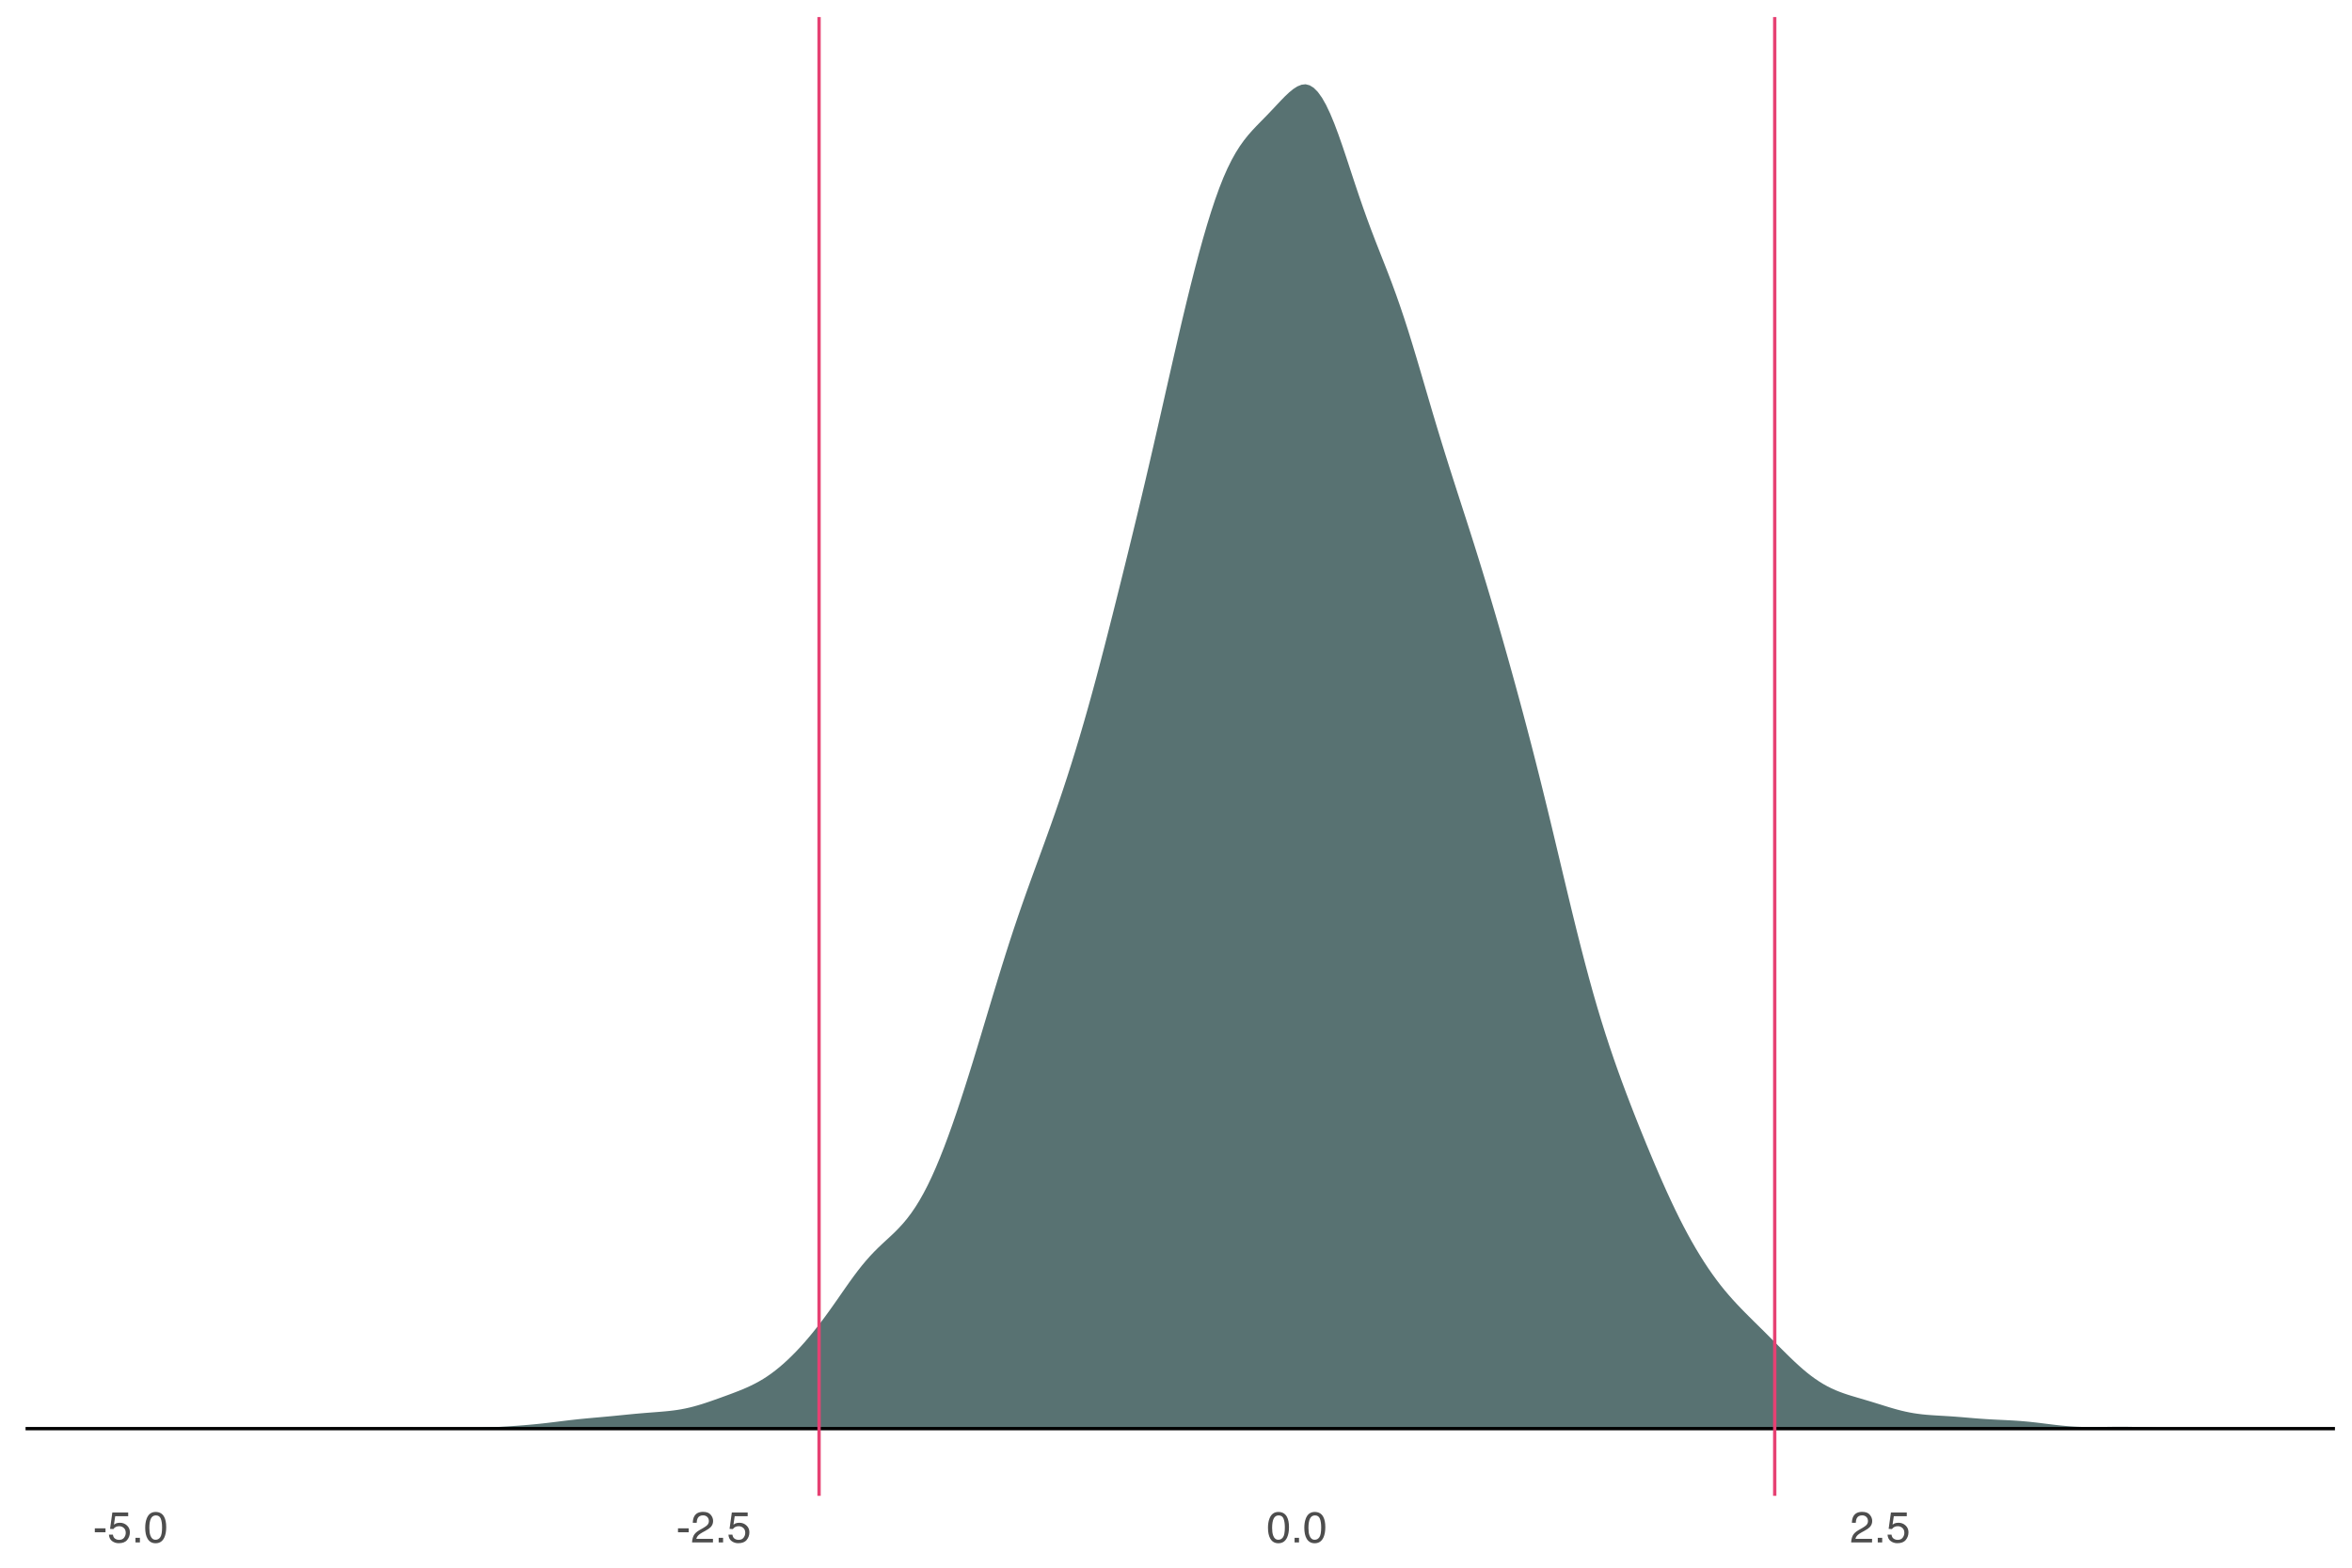
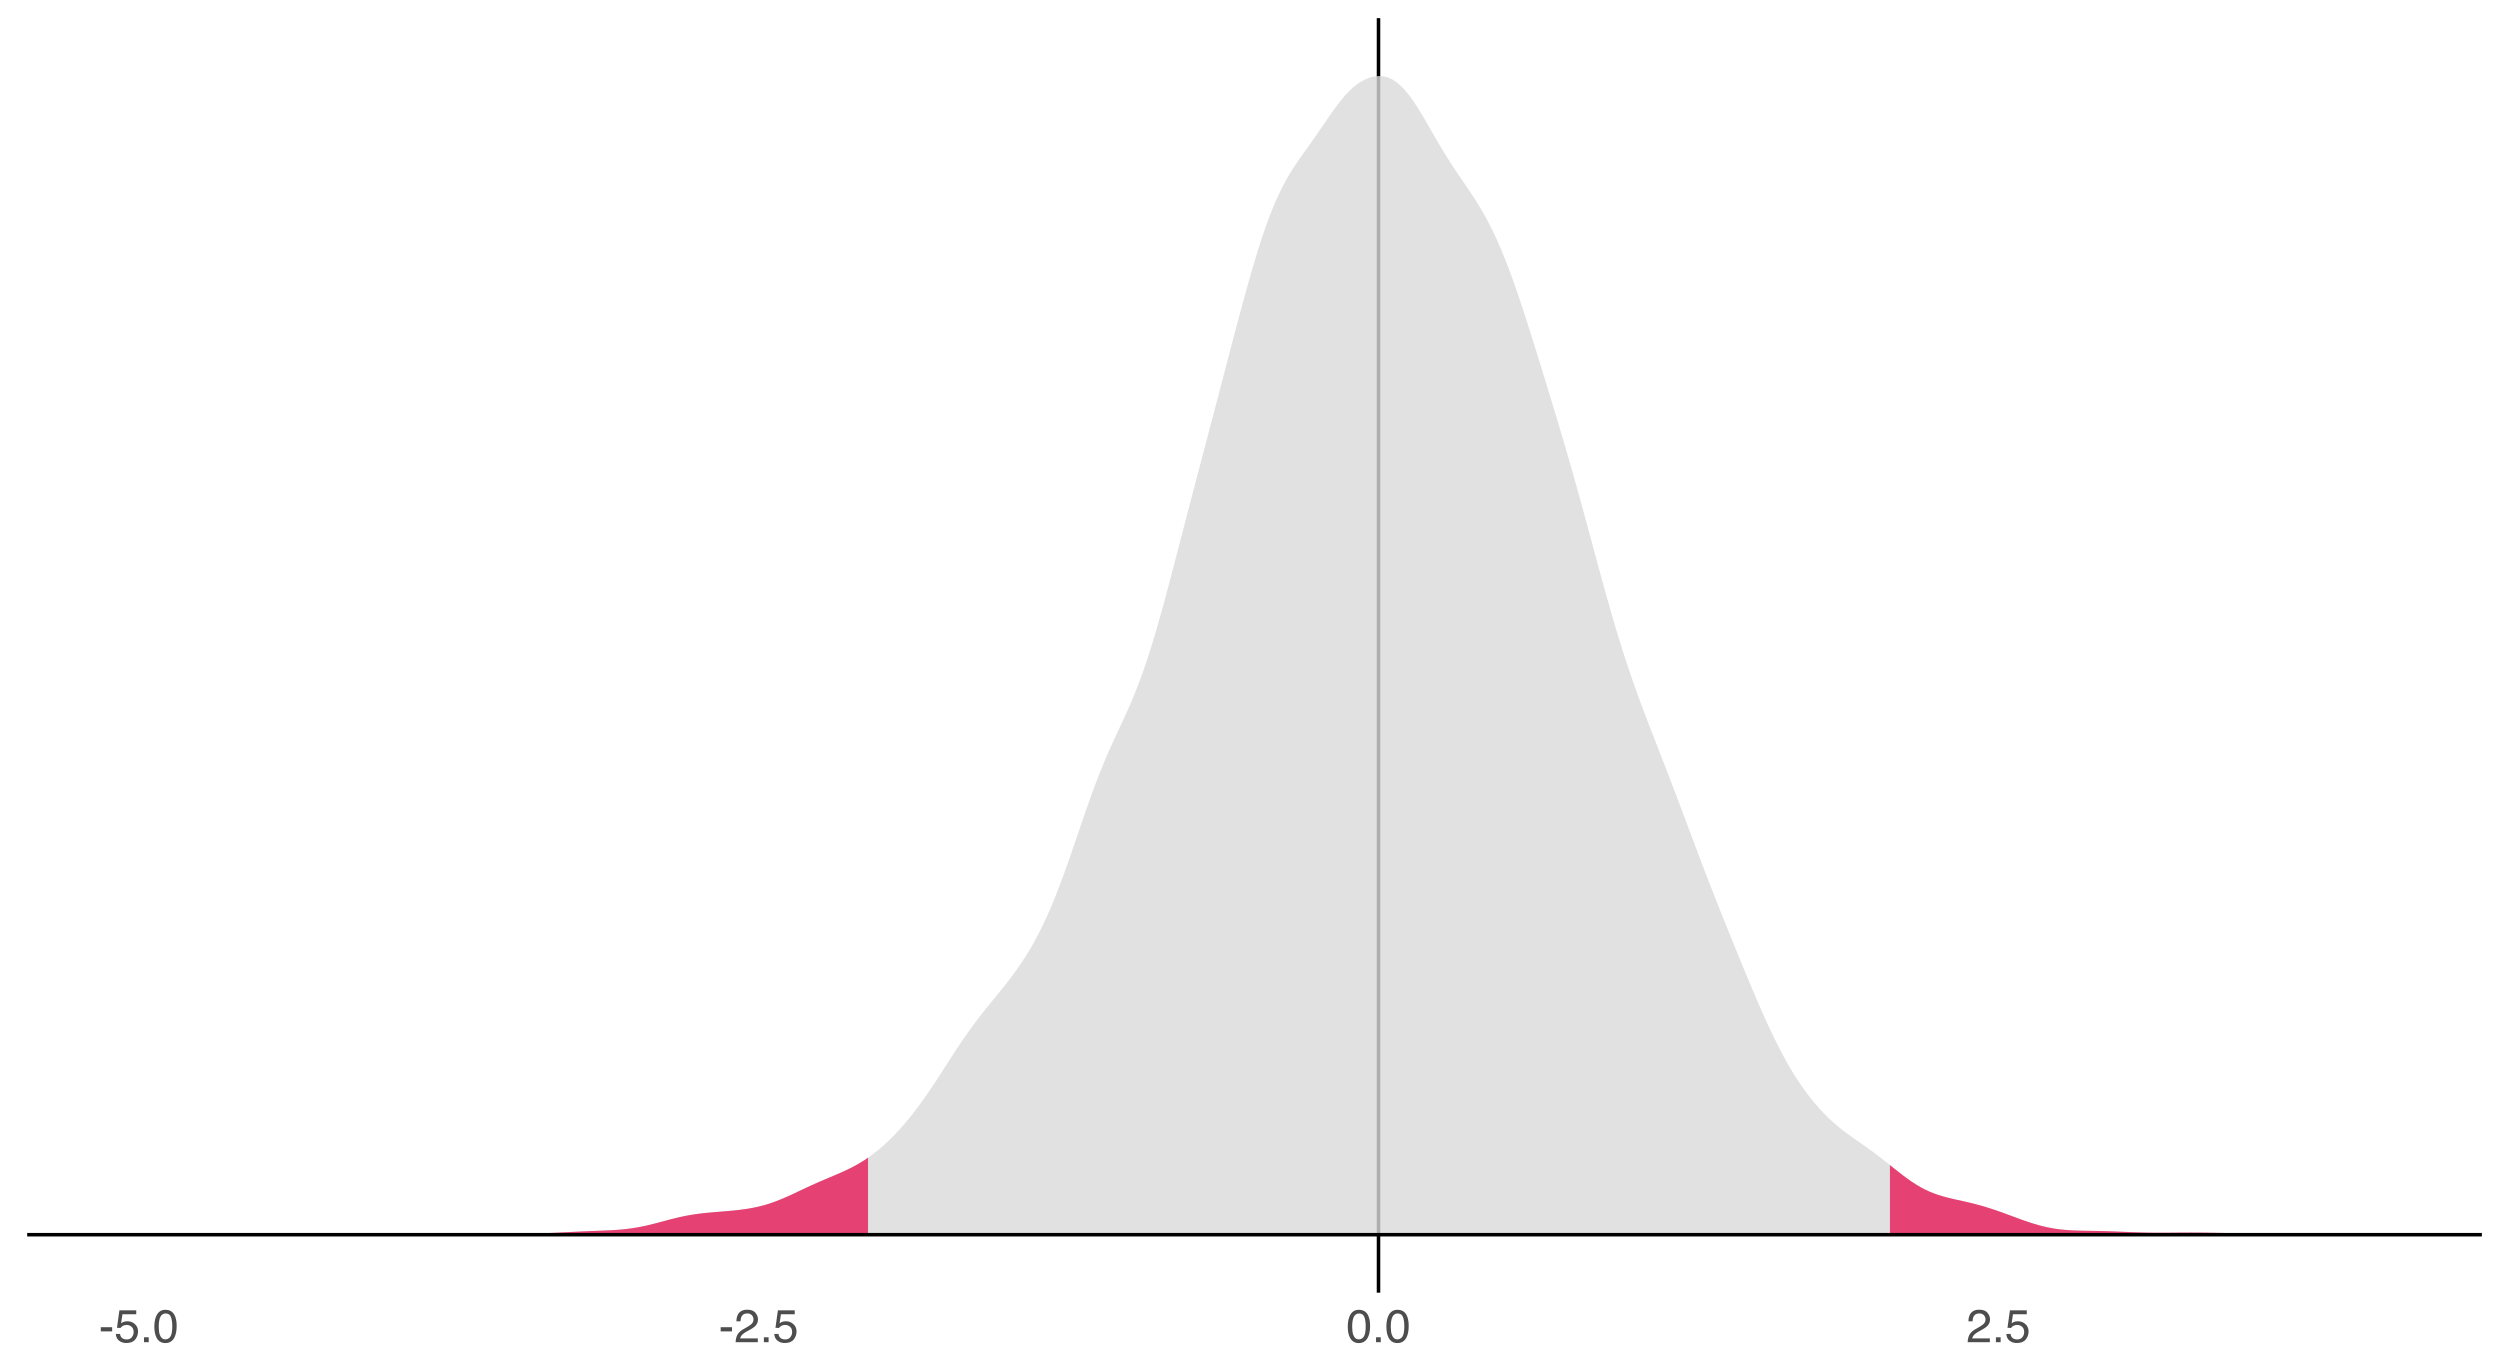
- <svg xmlns="http://www.w3.org/2000/svg" xmlns:xlink="http://www.w3.org/1999/xlink" width="756pt" height="504pt" viewBox="0 0 756 504" version="1.1">
+ <svg xmlns="http://www.w3.org/2000/svg" xmlns:xlink="http://www.w3.org/1999/xlink" width="756pt" height="414pt" viewBox="0 0 756 414" version="1.1">
  <defs>
    <g>
      <symbol overflow="visible" id="glyph0-0">
        <path style="stroke:none;" d="M 0.453 0 L 0.453 -10.047 L 8.422 -10.047 L 8.422 0 Z M 7.172 -1.266 L 7.172 -8.781 L 1.703 -8.781 L 1.703 -1.266 Z M 7.172 -1.266 " />
      </symbol>
      <symbol overflow="visible" id="glyph0-1">
        <path style="stroke:none;" d="M 0.578 -4.531 L 4.016 -4.531 L 4.016 -3.266 L 0.578 -3.266 Z M 0.578 -4.531 " />
      </symbol>
      <symbol overflow="visible" id="glyph0-2">
        <path style="stroke:none;" d="M 1.734 -2.5 C 1.816 -1.789 2.141 -1.305 2.703 -1.047 C 2.992 -0.898 3.332 -0.828 3.719 -0.828 C 4.445 -0.828 4.984 -1.062 5.328 -1.531 C 5.68 -2 5.859 -2.516 5.859 -3.078 C 5.859 -3.766 5.648 -4.289 5.234 -4.656 C 4.816 -5.031 4.316 -5.219 3.734 -5.219 C 3.316 -5.219 2.953 -5.133 2.641 -4.969 C 2.336 -4.812 2.082 -4.586 1.875 -4.297 L 0.812 -4.359 L 1.547 -9.625 L 6.641 -9.625 L 6.641 -8.438 L 2.469 -8.438 L 2.062 -5.719 C 2.289 -5.883 2.504 -6.016 2.703 -6.109 C 3.066 -6.254 3.488 -6.328 3.969 -6.328 C 4.863 -6.328 5.625 -6.035 6.25 -5.453 C 6.875 -4.879 7.188 -4.148 7.188 -3.266 C 7.188 -2.336 6.898 -1.52 6.328 -0.812 C 5.754 -0.102 4.844 0.25 3.594 0.25 C 2.801 0.25 2.098 0.023 1.484 -0.422 C 0.867 -0.867 0.523 -1.562 0.453 -2.5 Z M 1.734 -2.5 " />
      </symbol>
      <symbol overflow="visible" id="glyph0-3">
        <path style="stroke:none;" d="M 1.203 -1.484 L 2.625 -1.484 L 2.625 0 L 1.203 0 Z M 1.203 -1.484 " />
      </symbol>
      <symbol overflow="visible" id="glyph0-4">
        <path style="stroke:none;" d="M 3.781 -9.797 C 5.051 -9.797 5.969 -9.27 6.531 -8.219 C 6.969 -7.414 7.188 -6.312 7.188 -4.906 C 7.188 -3.57 6.988 -2.473 6.594 -1.609 C 6.02 -0.359 5.082 0.266 3.781 0.266 C 2.602 0.266 1.727 -0.242 1.156 -1.266 C 0.676 -2.117 0.438 -3.266 0.438 -4.703 C 0.438 -5.805 0.582 -6.758 0.875 -7.562 C 1.406 -9.051 2.375 -9.797 3.781 -9.797 Z M 3.781 -0.859 C 4.414 -0.859 4.922 -1.141 5.297 -1.703 C 5.672 -2.266 5.859 -3.316 5.859 -4.859 C 5.859 -5.973 5.723 -6.891 5.453 -7.609 C 5.18 -8.328 4.648 -8.688 3.859 -8.688 C 3.141 -8.688 2.609 -8.344 2.266 -7.656 C 1.93 -6.977 1.766 -5.977 1.766 -4.656 C 1.766 -3.656 1.875 -2.852 2.094 -2.25 C 2.414 -1.32 2.977 -0.859 3.781 -0.859 Z M 3.781 -0.859 " />
      </symbol>
      <symbol overflow="visible" id="glyph0-5">
        <path style="stroke:none;" d="M 0.438 0 C 0.477 -0.844 0.648 -1.578 0.953 -2.203 C 1.266 -2.828 1.859 -3.395 2.734 -3.906 L 4.047 -4.656 C 4.629 -5 5.039 -5.289 5.281 -5.531 C 5.656 -5.914 5.844 -6.352 5.844 -6.844 C 5.844 -7.406 5.672 -7.852 5.328 -8.188 C 4.984 -8.531 4.531 -8.703 3.969 -8.703 C 3.125 -8.703 2.539 -8.379 2.219 -7.734 C 2.039 -7.391 1.941 -6.914 1.922 -6.312 L 0.672 -6.312 C 0.691 -7.164 0.852 -7.863 1.156 -8.406 C 1.688 -9.352 2.625 -9.828 3.969 -9.828 C 5.094 -9.828 5.91 -9.52 6.422 -8.906 C 6.941 -8.301 7.203 -7.629 7.203 -6.891 C 7.203 -6.109 6.926 -5.438 6.375 -4.875 C 6.062 -4.551 5.488 -4.16 4.656 -3.703 L 3.719 -3.188 C 3.281 -2.938 2.93 -2.703 2.672 -2.484 C 2.211 -2.086 1.926 -1.645 1.812 -1.156 L 7.156 -1.156 L 7.156 0 Z M 0.438 0 " />
      </symbol>
    </g>
    <clipPath id="clip1">
-       <path d="M 8.219 458 L 751.52 458 L 751.52 460 L 8.219 460 Z M 8.219 458 " />
+       <path d="M 416 5.48 L 418 5.48 L 418 391.902 L 416 391.902 Z M 416 5.48 " />
    </clipPath>
    <clipPath id="clip2">
-       <path d="M 262 5.48 L 264 5.48 L 264 481.902 L 262 481.902 Z M 262 5.48 " />
-     </clipPath>
-     <clipPath id="clip3">
-       <path d="M 569 5.48 L 571 5.48 L 571 481.902 L 569 481.902 Z M 569 5.48 " />
+       <path d="M 8.219 372 L 751.52 372 L 751.52 374 L 8.219 374 Z M 8.219 372 " />
    </clipPath>
  </defs>
-   <g id="surface3886">
-     <rect x="0" y="0" width="756" height="504" style="fill:rgb(100%,100%,100%);fill-opacity:1;stroke:none;" />
-     <path style=" stroke:none;fill-rule:nonzero;fill:rgb(18.431%,30.98%,30.98%);fill-opacity:0.8;" d="M 41.961 459.293 L 76.297 459.293 L 77.617 459.289 L 80.258 459.289 L 81.578 459.285 L 82.898 459.285 L 85.539 459.277 L 88.18 459.262 L 90.82 459.238 L 92.141 459.223 L 93.465 459.207 L 94.785 459.188 L 96.105 459.164 L 97.426 459.137 L 98.746 459.113 L 100.066 459.086 L 102.707 459.039 L 104.027 459.02 L 105.348 459.004 L 106.668 458.992 L 107.988 458.984 L 109.309 458.98 L 110.629 458.98 L 111.953 458.984 L 115.914 459.008 L 118.555 459.016 L 119.875 459.016 L 122.516 459.008 L 123.836 459 L 125.156 458.996 L 127.797 458.98 L 130.438 458.98 L 131.762 458.984 L 134.402 459.008 L 138.363 459.066 L 141.004 459.113 L 143.645 459.145 L 144.965 459.152 L 146.285 459.156 L 147.605 459.152 L 148.926 459.145 L 150.25 459.125 L 151.57 459.098 L 152.891 459.066 L 154.211 459.023 L 155.531 458.973 L 156.852 458.918 L 158.172 458.855 L 159.492 458.785 L 160.812 458.711 L 162.133 458.633 L 163.453 458.551 L 164.773 458.465 L 166.094 458.371 L 167.414 458.273 L 168.738 458.168 L 170.059 458.055 L 171.379 457.934 L 172.699 457.805 L 174.02 457.668 L 175.34 457.52 L 176.66 457.367 L 177.98 457.207 L 180.621 456.879 L 181.941 456.719 L 183.262 456.562 L 184.582 456.414 L 185.902 456.27 L 187.223 456.137 L 188.547 456.008 L 191.188 455.766 L 192.508 455.652 L 196.469 455.289 L 199.109 455.031 L 201.75 454.766 L 203.07 454.637 L 204.391 454.512 L 205.711 454.395 L 207.035 454.281 L 208.355 454.176 L 210.996 453.973 L 212.316 453.867 L 213.637 453.754 L 214.957 453.625 L 216.277 453.473 L 217.598 453.293 L 218.918 453.078 L 220.238 452.824 L 221.559 452.531 L 222.879 452.199 L 224.199 451.832 L 225.523 451.434 L 226.844 451.008 L 228.164 450.562 L 229.484 450.102 L 230.805 449.633 L 232.125 449.156 L 233.445 448.676 L 234.766 448.191 L 236.086 447.691 L 237.406 447.18 L 238.727 446.641 L 240.047 446.074 L 241.367 445.465 L 242.688 444.805 L 244.012 444.09 L 245.332 443.312 L 246.652 442.461 L 247.973 441.531 L 249.293 440.531 L 250.613 439.461 L 251.934 438.32 L 253.254 437.109 L 254.574 435.828 L 255.895 434.488 L 257.215 433.082 L 258.535 431.617 L 259.855 430.086 L 261.176 428.492 L 262.496 426.84 L 263.82 425.129 L 265.141 423.367 L 266.461 421.555 L 267.781 419.703 L 269.102 417.82 L 271.742 414.023 L 273.062 412.152 L 274.383 410.328 L 275.703 408.57 L 277.023 406.891 L 278.344 405.309 L 279.664 403.816 L 280.984 402.422 L 282.309 401.102 L 283.629 399.848 L 284.949 398.625 L 286.27 397.406 L 287.59 396.148 L 288.91 394.812 L 290.23 393.371 L 291.551 391.789 L 292.871 390.043 L 294.191 388.117 L 295.512 385.992 L 296.832 383.66 L 298.152 381.121 L 299.473 378.363 L 300.797 375.387 L 302.117 372.219 L 303.438 368.867 L 304.758 365.344 L 306.078 361.664 L 307.398 357.844 L 308.719 353.895 L 310.039 349.832 L 311.359 345.668 L 312.68 341.418 L 314 337.098 L 315.32 332.73 L 316.641 328.336 L 317.961 323.938 L 319.281 319.555 L 320.605 315.207 L 321.926 310.918 L 323.246 306.707 L 324.566 302.582 L 325.887 298.559 L 327.207 294.645 L 328.527 290.824 L 329.848 287.082 L 331.168 283.406 L 332.488 279.773 L 333.809 276.164 L 335.129 272.547 L 336.449 268.906 L 337.77 265.219 L 339.094 261.469 L 340.414 257.633 L 341.734 253.703 L 343.055 249.672 L 344.375 245.531 L 345.695 241.27 L 347.016 236.891 L 348.336 232.391 L 349.656 227.762 L 350.977 223.012 L 352.297 218.148 L 353.617 213.168 L 354.938 208.098 L 356.258 202.949 L 357.582 197.742 L 358.902 192.488 L 360.223 187.191 L 361.543 181.863 L 362.863 176.496 L 364.184 171.09 L 365.504 165.637 L 366.824 160.121 L 368.145 154.543 L 369.465 148.891 L 370.785 143.18 L 372.105 137.406 L 373.426 131.598 L 374.746 125.762 L 376.07 119.934 L 377.391 114.133 L 378.711 108.391 L 380.031 102.742 L 381.352 97.227 L 382.672 91.855 L 383.992 86.664 L 385.312 81.664 L 386.633 76.891 L 387.953 72.359 L 389.273 68.094 L 390.594 64.117 L 391.914 60.445 L 393.234 57.105 L 394.555 54.117 L 395.879 51.445 L 397.199 49.078 L 398.52 46.984 L 399.84 45.133 L 401.16 43.477 L 402.48 41.969 L 403.801 40.562 L 405.121 39.207 L 406.441 37.863 L 407.762 36.504 L 409.082 35.113 L 410.402 33.707 L 411.723 32.305 L 413.043 30.953 L 414.367 29.707 L 415.688 28.625 L 417.008 27.781 L 418.328 27.242 L 419.648 27.09 L 420.969 27.426 L 422.289 28.25 L 423.609 29.582 L 424.93 31.422 L 426.25 33.758 L 427.57 36.547 L 428.891 39.734 L 430.211 43.254 L 431.531 47.023 L 432.855 50.961 L 434.176 54.98 L 435.496 58.984 L 436.816 62.918 L 438.137 66.742 L 439.457 70.438 L 440.777 73.996 L 442.098 77.449 L 443.418 80.824 L 444.738 84.172 L 446.059 87.543 L 447.379 91.008 L 448.699 94.609 L 450.02 98.367 L 451.344 102.305 L 452.664 106.406 L 453.984 110.664 L 455.305 115.043 L 456.625 119.504 L 457.945 124.008 L 459.266 128.52 L 460.586 132.992 L 461.906 137.402 L 463.227 141.738 L 464.547 146.004 L 465.867 150.199 L 467.188 154.34 L 468.508 158.445 L 469.828 162.535 L 471.152 166.629 L 472.473 170.746 L 473.793 174.906 L 475.113 179.121 L 476.434 183.398 L 477.754 187.738 L 479.074 192.145 L 480.395 196.613 L 481.715 201.148 L 483.035 205.742 L 484.355 210.395 L 485.676 215.105 L 486.996 219.883 L 488.316 224.727 L 489.641 229.641 L 490.961 234.629 L 492.281 239.695 L 493.602 244.848 L 494.922 250.086 L 496.242 255.406 L 497.562 260.805 L 498.883 266.27 L 500.203 271.789 L 501.523 277.336 L 502.844 282.879 L 504.164 288.395 L 505.484 293.848 L 506.805 299.211 L 508.129 304.457 L 509.449 309.559 L 510.77 314.5 L 512.09 319.266 L 513.41 323.84 L 514.73 328.215 L 516.051 332.414 L 517.371 336.449 L 518.691 340.336 L 520.012 344.094 L 521.332 347.734 L 522.652 351.281 L 523.973 354.746 L 525.293 358.145 L 526.613 361.484 L 527.938 364.766 L 529.258 368.004 L 530.578 371.188 L 531.898 374.324 L 533.219 377.398 L 534.539 380.41 L 535.859 383.352 L 537.18 386.211 L 538.5 388.992 L 539.82 391.68 L 541.141 394.262 L 542.461 396.746 L 543.781 399.133 L 545.102 401.422 L 546.426 403.613 L 547.746 405.711 L 549.066 407.711 L 550.387 409.617 L 551.707 411.43 L 553.027 413.16 L 554.348 414.797 L 555.668 416.355 L 556.988 417.848 L 558.309 419.281 L 559.629 420.672 L 560.949 422.023 L 562.27 423.348 L 563.59 424.66 L 564.914 425.965 L 566.234 427.27 L 567.555 428.582 L 568.875 429.902 L 570.195 431.23 L 572.836 433.879 L 574.156 435.188 L 575.477 436.477 L 576.797 437.738 L 578.117 438.957 L 579.438 440.129 L 580.758 441.238 L 582.078 442.273 L 583.402 443.242 L 584.723 444.129 L 586.043 444.945 L 587.363 445.68 L 588.684 446.344 L 590.004 446.938 L 591.324 447.469 L 592.645 447.953 L 593.965 448.395 L 595.285 448.805 L 596.605 449.199 L 597.926 449.586 L 600.566 450.367 L 601.887 450.766 L 603.211 451.176 L 604.531 451.586 L 605.852 452 L 607.172 452.406 L 608.492 452.797 L 609.812 453.168 L 611.133 453.508 L 612.453 453.816 L 613.773 454.09 L 615.094 454.328 L 616.414 454.523 L 617.734 454.688 L 619.055 454.824 L 620.375 454.93 L 621.699 455.02 L 623.02 455.102 L 625.66 455.258 L 626.98 455.34 L 628.301 455.434 L 629.621 455.535 L 630.941 455.641 L 633.582 455.867 L 634.902 455.977 L 636.223 456.078 L 637.543 456.172 L 638.863 456.258 L 640.188 456.336 L 641.508 456.406 L 645.469 456.594 L 646.789 456.664 L 648.109 456.746 L 649.43 456.844 L 650.75 456.953 L 652.07 457.074 L 653.391 457.215 L 654.711 457.363 L 656.031 457.523 L 658.672 457.852 L 659.996 458.016 L 661.316 458.168 L 662.637 458.309 L 663.957 458.434 L 665.277 458.539 L 666.598 458.629 L 667.918 458.695 L 669.238 458.742 L 670.559 458.77 L 671.879 458.785 L 673.199 458.781 L 674.52 458.77 L 675.84 458.754 L 677.16 458.734 L 678.484 458.715 L 679.805 458.699 L 681.125 458.695 L 682.445 458.695 L 683.766 458.707 L 685.086 458.727 L 686.406 458.758 L 687.727 458.793 L 690.367 458.887 L 693.008 458.988 L 694.328 459.035 L 695.648 459.078 L 696.973 459.121 L 698.293 459.156 L 699.613 459.188 L 700.934 459.211 L 702.254 459.23 L 704.895 459.262 L 707.535 459.277 L 711.496 459.289 L 715.461 459.289 L 716.781 459.293 Z M 41.961 459.293 " />
+   <g id="surface126">
+     <rect x="0" y="0" width="756" height="414" style="fill:rgb(100%,100%,100%);fill-opacity:1;stroke:none;" />
    <g clip-path="url(#clip1)" clip-rule="nonzero">
-       <path style="fill:none;stroke-width:1.067;stroke-linecap:butt;stroke-linejoin:round;stroke:rgb(0%,0%,0%);stroke-opacity:1;stroke-miterlimit:10;" d="M 8.219 459.293 L 750.52 459.293 " />
+       <path style="fill:none;stroke-width:1.067;stroke-linecap:butt;stroke-linejoin:round;stroke:rgb(0%,0%,0%);stroke-opacity:1;stroke-miterlimit:10;" d="M 416.859 390.902 L 416.859 5.48 " />
    </g>
+     <path style=" stroke:none;fill-rule:nonzero;fill:rgb(85.098%,85.098%,85.098%);fill-opacity:0.8;" d="M 41.961 373.383 L 110.629 373.383 L 111.953 373.379 L 114.594 373.379 L 118.555 373.367 L 122.516 373.344 L 123.836 373.332 L 125.156 373.316 L 129.117 373.258 L 130.438 373.234 L 131.762 373.211 L 133.082 373.184 L 137.043 373.113 L 138.363 373.098 L 139.684 373.078 L 143.645 373.043 L 147.605 373.031 L 148.926 373.031 L 150.25 373.027 L 151.57 373.027 L 152.891 373.031 L 154.211 373.031 L 155.531 373.027 L 156.852 373.027 L 159.492 373.012 L 160.812 372.996 L 162.133 372.977 L 163.453 372.945 L 164.773 372.906 L 166.094 372.863 L 167.414 372.809 L 168.738 372.75 L 171.379 372.617 L 172.699 372.547 L 175.34 372.414 L 176.66 372.352 L 177.98 372.297 L 181.941 372.145 L 183.262 372.09 L 184.582 372.027 L 185.902 371.953 L 187.223 371.859 L 188.547 371.742 L 189.867 371.598 L 191.188 371.418 L 192.508 371.203 L 193.828 370.961 L 195.148 370.684 L 196.469 370.379 L 197.789 370.051 L 199.109 369.703 L 200.43 369.352 L 201.75 368.996 L 203.07 368.648 L 204.391 368.32 L 205.711 368.012 L 207.035 367.734 L 208.355 367.484 L 209.676 367.266 L 210.996 367.074 L 212.316 366.91 L 213.637 366.77 L 214.957 366.645 L 216.277 366.531 L 217.598 366.422 L 218.918 366.316 L 220.238 366.203 L 221.559 366.082 L 222.879 365.945 L 224.199 365.789 L 225.523 365.609 L 226.844 365.395 L 228.164 365.145 L 229.484 364.855 L 230.805 364.52 L 232.125 364.133 L 233.445 363.695 L 234.766 363.215 L 236.086 362.691 L 237.406 362.133 L 238.727 361.547 L 240.047 360.938 L 241.367 360.316 L 242.688 359.691 L 244.012 359.07 L 245.332 358.457 L 246.652 357.863 L 247.973 357.281 L 249.293 356.715 L 250.613 356.156 L 251.934 355.602 L 253.254 355.039 L 254.574 354.461 L 255.895 353.859 L 257.215 353.223 L 258.535 352.531 L 259.855 351.781 L 261.176 350.973 L 262.496 350.09 L 263.82 349.137 L 265.141 348.109 L 266.461 347.008 L 267.781 345.832 L 269.102 344.582 L 270.422 343.258 L 271.742 341.855 L 273.062 340.375 L 274.383 338.824 L 275.703 337.195 L 277.023 335.496 L 278.344 333.723 L 279.664 331.879 L 280.984 329.973 L 282.309 328.008 L 283.629 326 L 284.949 323.953 L 287.59 319.844 L 288.91 317.809 L 290.23 315.812 L 291.551 313.867 L 292.871 311.977 L 294.191 310.148 L 295.512 308.383 L 296.832 306.672 L 298.152 305.012 L 299.473 303.387 L 300.797 301.773 L 302.117 300.16 L 303.438 298.523 L 304.758 296.848 L 306.078 295.113 L 307.398 293.301 L 308.719 291.398 L 310.039 289.387 L 311.359 287.25 L 312.68 284.949 L 314 282.48 L 315.32 279.832 L 316.641 276.996 L 317.961 273.965 L 319.281 270.738 L 320.605 267.332 L 321.926 263.754 L 323.246 260.043 L 324.566 256.223 L 327.207 248.473 L 328.527 244.652 L 329.848 240.93 L 331.168 237.344 L 332.488 233.922 L 333.809 230.668 L 335.129 227.574 L 336.449 224.617 L 337.77 221.758 L 339.094 218.938 L 340.414 216.074 L 341.734 213.105 L 343.055 209.961 L 344.375 206.602 L 345.695 202.992 L 347.016 199.109 L 348.336 194.957 L 349.656 190.555 L 350.977 185.93 L 352.297 181.125 L 353.617 176.176 L 354.938 171.145 L 356.258 166.074 L 357.582 160.988 L 358.902 155.91 L 360.223 150.848 L 361.543 145.805 L 362.863 140.781 L 365.504 130.75 L 366.824 125.73 L 368.145 120.699 L 370.785 110.613 L 372.105 105.574 L 373.426 100.559 L 374.746 95.59 L 376.07 90.699 L 377.391 85.918 L 378.711 81.285 L 380.031 76.855 L 381.352 72.68 L 382.672 68.781 L 383.992 65.18 L 385.312 61.895 L 386.633 58.914 L 387.953 56.23 L 389.273 53.812 L 390.594 51.609 L 391.914 49.578 L 393.234 47.664 L 394.555 45.805 L 395.879 43.957 L 397.199 42.086 L 398.52 40.188 L 399.84 38.262 L 401.16 36.332 L 402.48 34.426 L 403.801 32.578 L 405.121 30.832 L 406.441 29.215 L 407.762 27.781 L 409.082 26.527 L 410.402 25.465 L 411.723 24.594 L 413.043 23.914 L 414.367 23.418 L 415.688 23.109 L 417.008 23 L 418.328 23.094 L 419.648 23.414 L 420.969 23.992 L 422.289 24.844 L 423.609 25.961 L 424.93 27.34 L 426.25 28.969 L 427.57 30.82 L 428.891 32.852 L 430.211 35.023 L 431.531 37.285 L 432.855 39.59 L 434.176 41.887 L 435.496 44.141 L 436.816 46.328 L 438.137 48.441 L 439.457 50.484 L 440.777 52.465 L 442.098 54.406 L 443.418 56.34 L 444.738 58.293 L 446.059 60.305 L 447.379 62.414 L 448.699 64.668 L 450.02 67.09 L 451.344 69.699 L 452.664 72.516 L 453.984 75.547 L 455.305 78.793 L 456.625 82.246 L 457.945 85.891 L 459.266 89.707 L 460.586 93.668 L 461.906 97.754 L 463.227 101.922 L 464.547 106.145 L 465.867 110.41 L 467.188 114.703 L 468.508 119.023 L 469.828 123.375 L 471.152 127.762 L 472.473 132.203 L 473.793 136.707 L 475.113 141.289 L 476.434 145.957 L 477.754 150.703 L 479.074 155.52 L 480.395 160.383 L 481.715 165.273 L 483.035 170.16 L 484.355 175.012 L 485.676 179.789 L 486.996 184.461 L 488.316 189 L 489.641 193.367 L 490.961 197.57 L 492.281 201.609 L 493.602 205.484 L 494.922 209.219 L 496.242 212.832 L 497.562 216.344 L 498.883 219.789 L 500.203 223.191 L 501.523 226.574 L 502.844 229.965 L 504.164 233.375 L 505.484 236.816 L 506.805 240.293 L 508.129 243.793 L 509.449 247.316 L 512.09 254.371 L 513.41 257.879 L 514.73 261.363 L 516.051 264.805 L 517.371 268.211 L 518.691 271.574 L 520.012 274.906 L 521.332 278.207 L 522.652 281.488 L 523.973 284.746 L 525.293 287.992 L 526.613 291.219 L 527.938 294.422 L 529.258 297.598 L 530.578 300.73 L 531.898 303.805 L 533.219 306.805 L 534.539 309.723 L 535.859 312.539 L 537.18 315.25 L 538.5 317.836 L 539.82 320.297 L 541.141 322.633 L 542.461 324.832 L 543.781 326.891 L 545.102 328.828 L 546.426 330.648 L 547.746 332.355 L 549.066 333.949 L 550.387 335.445 L 551.707 336.844 L 553.027 338.148 L 554.348 339.367 L 555.668 340.512 L 556.988 341.574 L 558.309 342.586 L 559.629 343.551 L 560.949 344.492 L 562.27 345.414 L 563.59 346.34 L 564.914 347.273 L 566.234 348.23 L 567.555 349.211 L 568.875 350.223 L 570.195 351.262 L 572.836 353.379 L 574.156 354.426 L 575.477 355.449 L 576.797 356.43 L 578.117 357.352 L 579.438 358.211 L 580.758 358.992 L 582.078 359.695 L 583.402 360.312 L 584.723 360.848 L 586.043 361.316 L 587.363 361.727 L 588.684 362.086 L 590.004 362.414 L 591.324 362.719 L 593.965 363.305 L 595.285 363.605 L 596.605 363.926 L 597.926 364.27 L 599.246 364.633 L 600.566 365.023 L 601.887 365.441 L 603.211 365.875 L 604.531 366.332 L 605.852 366.805 L 607.172 367.289 L 608.492 367.777 L 609.812 368.27 L 611.133 368.75 L 612.453 369.219 L 613.773 369.664 L 615.094 370.082 L 616.414 370.465 L 617.734 370.812 L 619.055 371.117 L 620.375 371.379 L 621.699 371.594 L 623.02 371.77 L 624.34 371.906 L 625.66 372.004 L 626.98 372.078 L 628.301 372.125 L 629.621 372.16 L 630.941 372.188 L 632.262 372.207 L 634.902 372.254 L 636.223 372.285 L 637.543 372.324 L 638.863 372.367 L 640.188 372.418 L 644.148 372.582 L 645.469 372.633 L 646.789 372.68 L 648.109 372.719 L 649.43 372.75 L 650.75 372.77 L 652.07 372.781 L 653.391 372.781 L 654.711 372.777 L 656.031 372.77 L 658.672 372.746 L 659.996 372.738 L 661.316 372.73 L 662.637 372.727 L 663.957 372.73 L 666.598 372.754 L 667.918 372.773 L 669.238 372.797 L 670.559 372.816 L 673.199 372.863 L 674.52 372.883 L 677.16 372.906 L 678.484 372.91 L 681.125 372.902 L 682.445 372.895 L 685.086 372.871 L 686.406 372.863 L 687.727 372.859 L 689.047 372.859 L 690.367 372.867 L 691.688 372.879 L 693.008 372.902 L 694.328 372.934 L 695.648 372.969 L 696.973 373.008 L 700.934 373.137 L 703.574 373.215 L 706.215 373.277 L 707.535 373.301 L 708.855 373.32 L 710.176 373.336 L 712.816 373.359 L 714.137 373.367 L 715.461 373.371 L 716.781 373.375 L 716.781 373.383 Z M 41.961 373.383 " />
+     <path style=" stroke:none;fill-rule:nonzero;fill:rgb(90.196%,25.49%,45.098%);fill-opacity:1;" d="M 41.961 373.383 L 110.629 373.383 L 111.953 373.379 L 114.594 373.379 L 118.555 373.367 L 122.516 373.344 L 123.836 373.332 L 125.156 373.316 L 129.117 373.258 L 130.438 373.234 L 131.762 373.211 L 133.082 373.184 L 137.043 373.113 L 138.363 373.098 L 139.684 373.078 L 143.645 373.043 L 147.605 373.031 L 148.926 373.031 L 150.25 373.027 L 151.57 373.027 L 152.891 373.031 L 154.211 373.031 L 155.531 373.027 L 156.852 373.027 L 159.492 373.012 L 160.812 372.996 L 162.133 372.977 L 163.453 372.945 L 164.773 372.906 L 166.094 372.863 L 167.414 372.809 L 168.738 372.75 L 171.379 372.617 L 172.699 372.547 L 175.34 372.414 L 176.66 372.352 L 177.98 372.297 L 181.941 372.145 L 183.262 372.09 L 184.582 372.027 L 185.902 371.953 L 187.223 371.859 L 188.547 371.742 L 189.867 371.598 L 191.188 371.418 L 192.508 371.203 L 193.828 370.961 L 195.148 370.684 L 196.469 370.379 L 197.789 370.051 L 199.109 369.703 L 200.43 369.352 L 201.75 368.996 L 203.07 368.648 L 204.391 368.32 L 205.711 368.012 L 207.035 367.734 L 208.355 367.484 L 209.676 367.266 L 210.996 367.074 L 212.316 366.91 L 213.637 366.77 L 214.957 366.645 L 216.277 366.531 L 217.598 366.422 L 218.918 366.316 L 220.238 366.203 L 221.559 366.082 L 222.879 365.945 L 224.199 365.789 L 225.523 365.609 L 226.844 365.395 L 228.164 365.145 L 229.484 364.855 L 230.805 364.52 L 232.125 364.133 L 233.445 363.695 L 234.766 363.215 L 236.086 362.691 L 237.406 362.133 L 238.727 361.547 L 240.047 360.938 L 241.367 360.316 L 242.688 359.691 L 244.012 359.07 L 245.332 358.457 L 246.652 357.863 L 247.973 357.281 L 249.293 356.715 L 250.613 356.156 L 251.934 355.602 L 253.254 355.039 L 254.574 354.461 L 255.895 353.859 L 257.215 353.223 L 258.535 352.531 L 259.855 351.781 L 261.176 350.973 L 262.496 350.09 L 262.496 373.383 Z M 41.961 373.383 " />
+     <path style=" stroke:none;fill-rule:nonzero;fill:rgb(90.196%,25.49%,45.098%);fill-opacity:1;" d="M 571.516 352.32 L 572.836 353.379 L 574.156 354.426 L 575.477 355.449 L 576.797 356.43 L 578.117 357.352 L 579.438 358.211 L 580.758 358.992 L 582.078 359.695 L 583.402 360.312 L 584.723 360.848 L 586.043 361.316 L 587.363 361.727 L 588.684 362.086 L 590.004 362.414 L 591.324 362.719 L 593.965 363.305 L 595.285 363.605 L 596.605 363.926 L 597.926 364.27 L 599.246 364.633 L 600.566 365.023 L 601.887 365.441 L 603.211 365.875 L 604.531 366.332 L 605.852 366.805 L 607.172 367.289 L 608.492 367.777 L 609.812 368.27 L 611.133 368.75 L 612.453 369.219 L 613.773 369.664 L 615.094 370.082 L 616.414 370.465 L 617.734 370.812 L 619.055 371.117 L 620.375 371.379 L 621.699 371.594 L 623.02 371.77 L 624.34 371.906 L 625.66 372.004 L 626.98 372.078 L 628.301 372.125 L 629.621 372.16 L 630.941 372.188 L 632.262 372.207 L 634.902 372.254 L 636.223 372.285 L 637.543 372.324 L 638.863 372.367 L 640.188 372.418 L 644.148 372.582 L 645.469 372.633 L 646.789 372.68 L 648.109 372.719 L 649.43 372.75 L 650.75 372.77 L 652.07 372.781 L 653.391 372.781 L 654.711 372.777 L 656.031 372.77 L 658.672 372.746 L 659.996 372.738 L 661.316 372.73 L 662.637 372.727 L 663.957 372.73 L 666.598 372.754 L 667.918 372.773 L 669.238 372.797 L 670.559 372.816 L 673.199 372.863 L 674.52 372.883 L 677.16 372.906 L 678.484 372.91 L 681.125 372.902 L 682.445 372.895 L 685.086 372.871 L 686.406 372.863 L 687.727 372.859 L 689.047 372.859 L 690.367 372.867 L 691.688 372.879 L 693.008 372.902 L 694.328 372.934 L 695.648 372.969 L 696.973 373.008 L 700.934 373.137 L 703.574 373.215 L 706.215 373.277 L 707.535 373.301 L 708.855 373.32 L 710.176 373.336 L 712.816 373.359 L 714.137 373.367 L 715.461 373.371 L 716.781 373.375 L 716.781 373.383 L 571.516 373.383 Z M 571.516 352.32 " />
    <g clip-path="url(#clip2)" clip-rule="nonzero">
-       <path style="fill:none;stroke-width:1.067;stroke-linecap:butt;stroke-linejoin:round;stroke:rgb(90.196%,25.49%,45.098%);stroke-opacity:1;stroke-miterlimit:10;" d="M 263.27 480.902 L 263.27 5.48 " />
-     </g>
-     <g clip-path="url(#clip3)" clip-rule="nonzero">
-       <path style="fill:none;stroke-width:1.067;stroke-linecap:butt;stroke-linejoin:round;stroke:rgb(90.196%,25.49%,45.098%);stroke-opacity:1;stroke-miterlimit:10;" d="M 570.449 480.902 L 570.449 5.48 " />
+       <path style="fill:none;stroke-width:1.067;stroke-linecap:butt;stroke-linejoin:round;stroke:rgb(0%,0%,0%);stroke-opacity:1;stroke-miterlimit:10;" d="M 8.219 373.383 L 750.52 373.383 " />
    </g>
    <g style="fill:rgb(30.196%,30.196%,30.196%);fill-opacity:1;">
-       <use xlink:href="#glyph0-1" x="29.898" y="495.879" />
-       <use xlink:href="#glyph0-2" x="34.561" y="495.879" />
-       <use xlink:href="#glyph0-3" x="42.347" y="495.879" />
-       <use xlink:href="#glyph0-4" x="46.236" y="495.879" />
+       <use xlink:href="#glyph0-1" x="29.898" y="405.879" />
+       <use xlink:href="#glyph0-2" x="34.561" y="405.879" />
+       <use xlink:href="#glyph0-3" x="42.347" y="405.879" />
+       <use xlink:href="#glyph0-4" x="46.236" y="405.879" />
    </g>
    <g style="fill:rgb(30.196%,30.196%,30.196%);fill-opacity:1;">
-       <use xlink:href="#glyph0-1" x="217.348" y="495.879" />
-       <use xlink:href="#glyph0-5" x="222.01" y="495.879" />
-       <use xlink:href="#glyph0-3" x="229.796" y="495.879" />
-       <use xlink:href="#glyph0-2" x="233.686" y="495.879" />
+       <use xlink:href="#glyph0-1" x="217.348" y="405.879" />
+       <use xlink:href="#glyph0-5" x="222.01" y="405.879" />
+       <use xlink:href="#glyph0-3" x="229.796" y="405.879" />
+       <use xlink:href="#glyph0-2" x="233.686" y="405.879" />
    </g>
    <g style="fill:rgb(30.196%,30.196%,30.196%);fill-opacity:1;">
-       <use xlink:href="#glyph0-4" x="407.129" y="495.879" />
-       <use xlink:href="#glyph0-3" x="414.915" y="495.879" />
-       <use xlink:href="#glyph0-4" x="418.805" y="495.879" />
+       <use xlink:href="#glyph0-4" x="407.129" y="405.879" />
+       <use xlink:href="#glyph0-3" x="414.915" y="405.879" />
+       <use xlink:href="#glyph0-4" x="418.805" y="405.879" />
    </g>
    <g style="fill:rgb(30.196%,30.196%,30.196%);fill-opacity:1;">
-       <use xlink:href="#glyph0-5" x="594.578" y="495.879" />
-       <use xlink:href="#glyph0-3" x="602.364" y="495.879" />
-       <use xlink:href="#glyph0-2" x="606.254" y="495.879" />
+       <use xlink:href="#glyph0-5" x="594.578" y="405.879" />
+       <use xlink:href="#glyph0-3" x="602.364" y="405.879" />
+       <use xlink:href="#glyph0-2" x="606.254" y="405.879" />
    </g>
  </g>
</svg>
